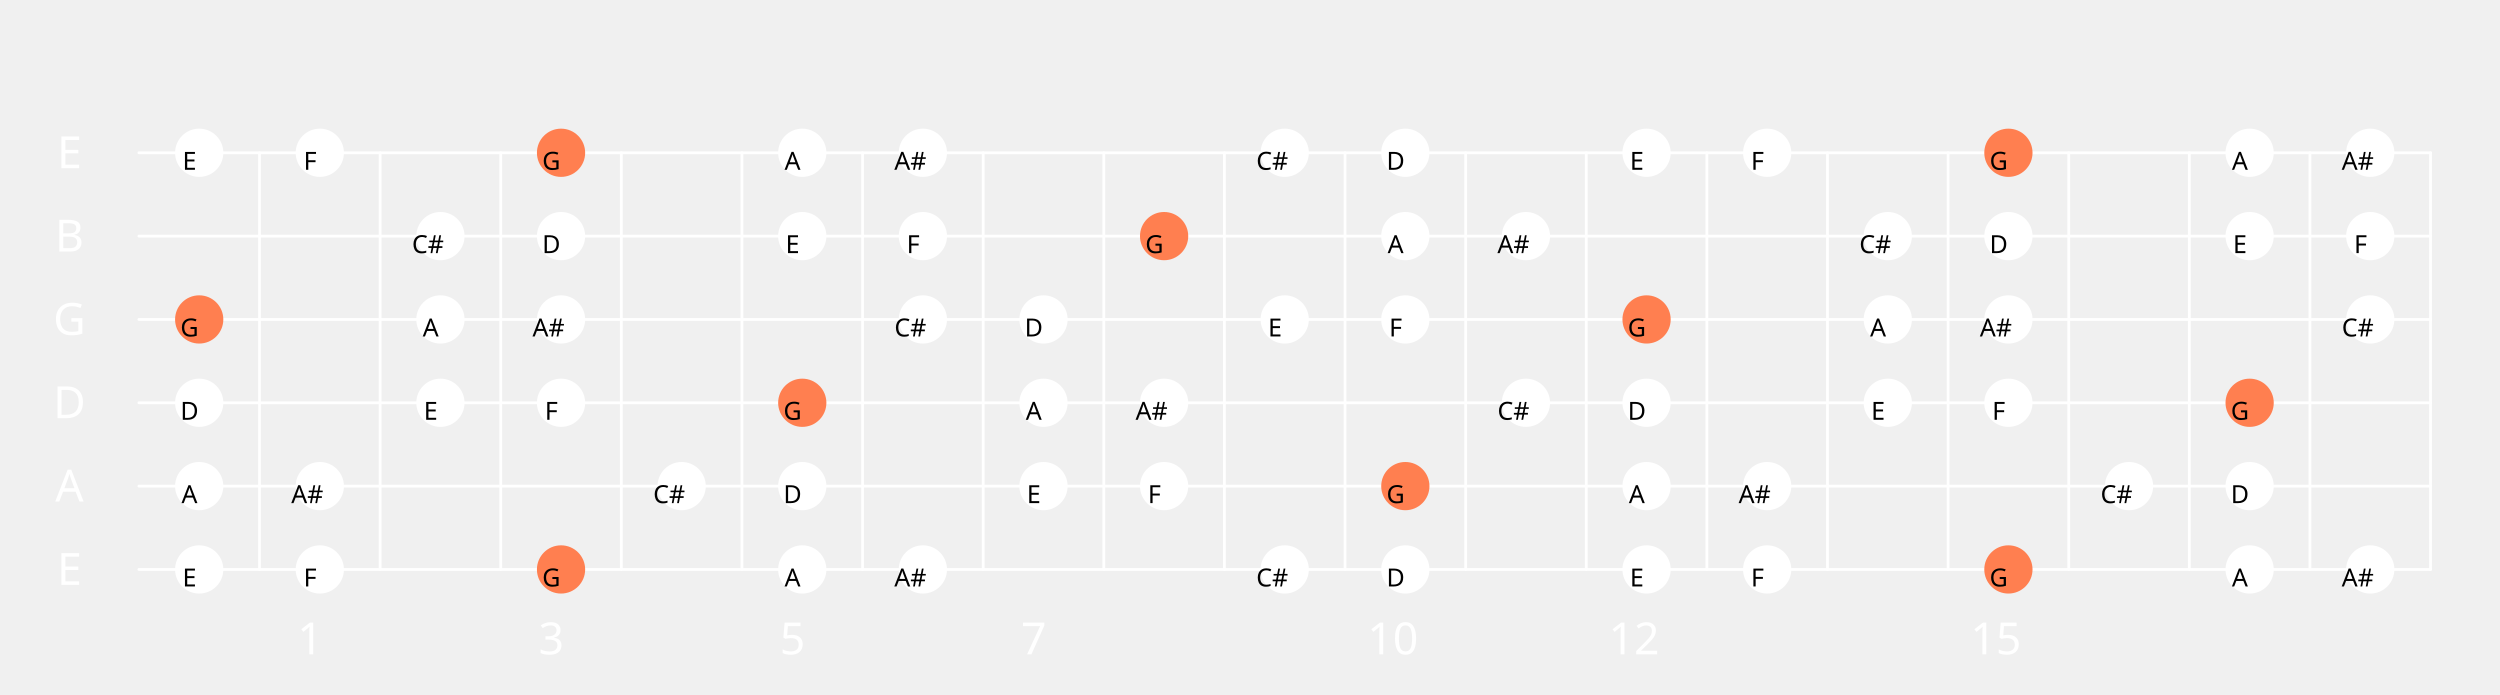
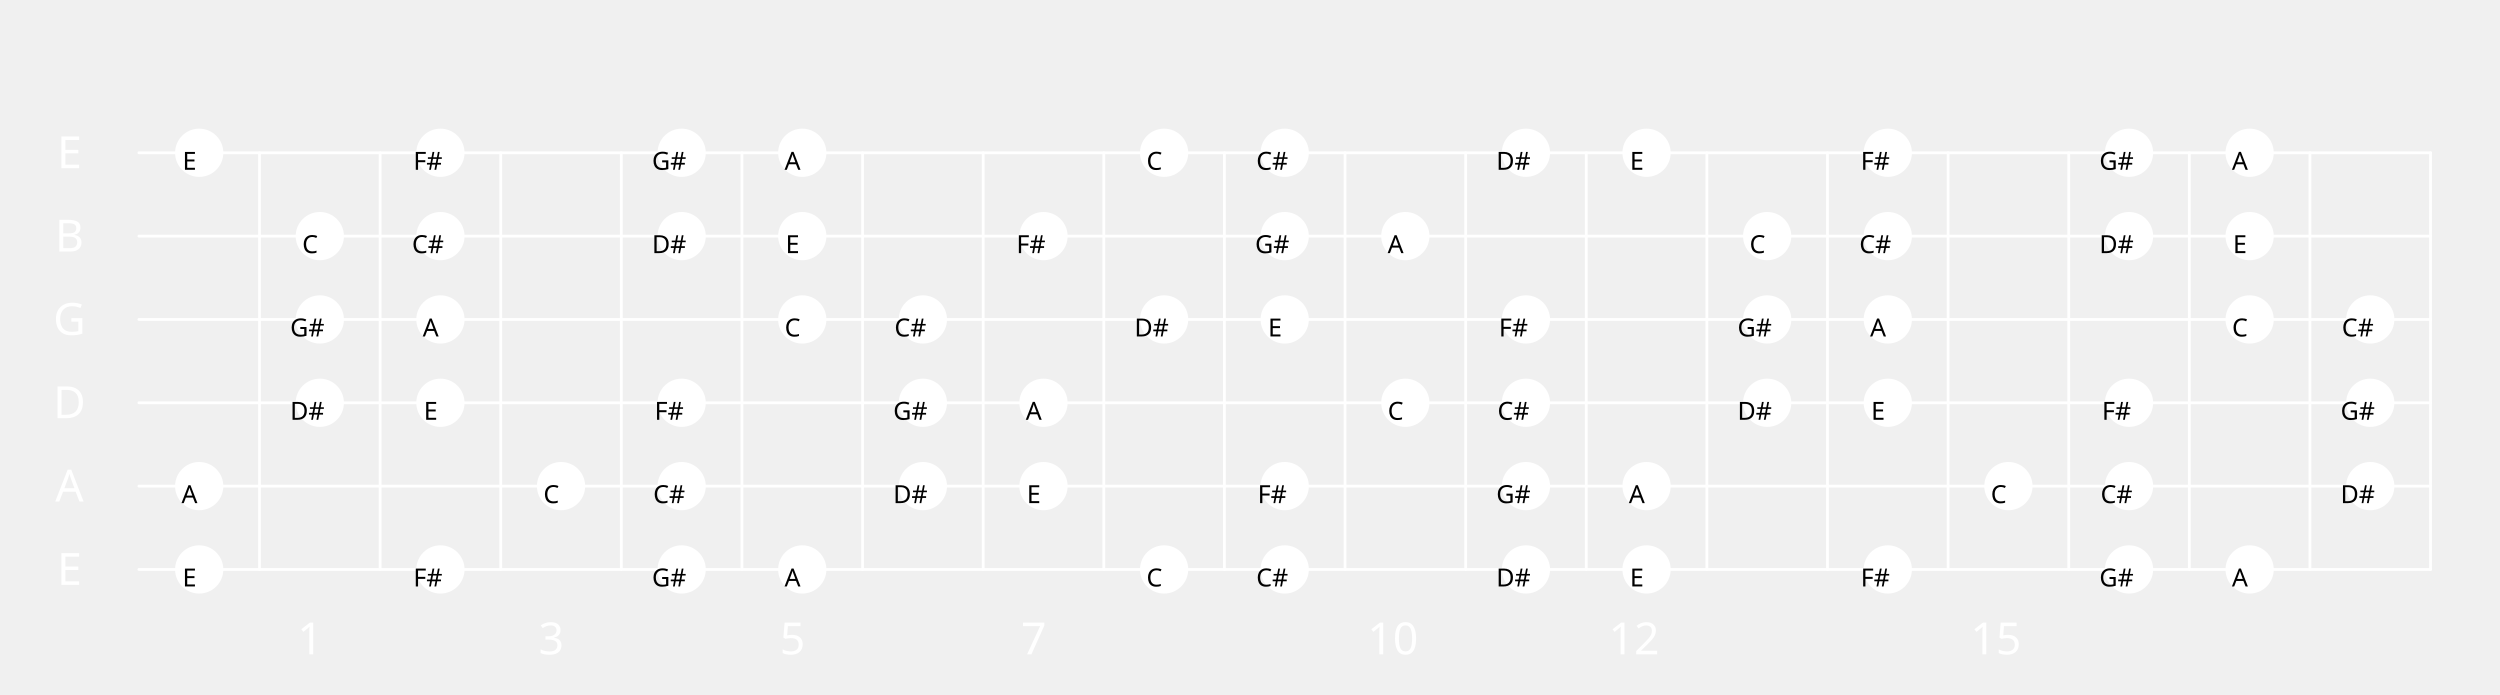
<svg xmlns="http://www.w3.org/2000/svg" class="chord-chart" font-size="16" height="250" preserveAspectRatio="xMidYMid mee    t" style="background: #282c34;" viewBox="0 0 900 250" width="900">
  <g class="grid" style="background: #282c34; stroke: white; stroke-linecap: round;">
    <path class="grid" d="M50,55 h825,0 M50,85 h825,0 M50,115 h825,0 M50,145 h825,0 M50,175 h825,0 M50,205 h825,0" />
    <path class="grid" d="M93.421,55 v150,0 M136.842,55 v150,0 M180.263,55 v150,0 M223.684,55 v150,0 M267.105,55 v150,0 M310.526,55 v150,0 M353.947,55 v150,0 M397.368,55 v150,0 M440.789,55 v150,0 M484.211,55 v150,0 M527.632,55 v150,0 M571.053,55 v150,0 M614.474,55 v150,0 M657.895,55 v150,0 M701.316,55 v150,0 M744.737,55 v150,0 M788.158,55 v150,0 M831.579,55 v150,0 M875,55 v150,0" />
  </g>
  <g class="text" style="font-family: Verdana; fill: white" text-anchor="middle">
    <text class="header" dominant-baseline="middle" style="font-family: Verdana; fill: white" x="111.632" y="230">
1
</text>
    <text class="header" dominant-baseline="middle" style="font-family: Verdana; fill: white" x="198.474" y="230">
3
</text>
    <text class="header" dominant-baseline="middle" style="font-family: Verdana; fill: white" x="285.316" y="230">
5
</text>
    <text class="header" dominant-baseline="middle" style="font-family: Verdana; fill: white" x="372.158" y="230">
7
</text>
    <text class="header" dominant-baseline="middle" dx="-1" style="font-family: Verdana; fill: white" x="502.421" y="230">
10
</text>
    <text class="header" dominant-baseline="middle" dx="-1" style="font-family: Verdana; fill: white" x="589.263" y="230">
12
</text>
    <text class="header" dominant-baseline="middle" dx="-1" style="font-family: Verdana; fill: white" x="719.526" y="230">
15
</text>
  </g>
-   <g class="circle_tonic" fill="coral">
-     <circle cx="201.974" cy="205" r="8.684" />
-     <circle cx="723.026" cy="205" r="8.684" />
-     <circle cx="505.921" cy="175" r="8.684" />
-     <circle cx="288.816" cy="145" r="8.684" />
-     <circle cx="809.868" cy="145" r="8.684" />
-     <circle cx="71.711" cy="115" r="8.684" />
-     <circle cx="592.763" cy="115" r="8.684" />
-     <circle cx="419.079" cy="85" r="8.684" />
-     <circle cx="201.974" cy="55" r="8.684" />
-     <circle cx="723.026" cy="55" r="8.684" />
-   </g>
+   <g class="circle_tonic" fill="coral" />
  <g class="circle_in_scale" fill="white">
    <circle cx="71.711" cy="205" r="8.684" />
-     <circle cx="115.132" cy="205" r="8.684" />
+     <circle cx="158.553" cy="205" r="8.684" />
+     <circle cx="245.395" cy="205" r="8.684" />
    <circle cx="288.816" cy="205" r="8.684" />
-     <circle cx="332.237" cy="205" r="8.684" />
+     <circle cx="419.079" cy="205" r="8.684" />
    <circle cx="462.5" cy="205" r="8.684" />
-     <circle cx="505.921" cy="205" r="8.684" />
+     <circle cx="549.342" cy="205" r="8.684" />
    <circle cx="592.763" cy="205" r="8.684" />
-     <circle cx="636.184" cy="205" r="8.684" />
+     <circle cx="679.605" cy="205" r="8.684" />
+     <circle cx="766.447" cy="205" r="8.684" />
    <circle cx="809.868" cy="205" r="8.684" />
-     <circle cx="853.289" cy="205" r="8.684" />
    <circle cx="71.711" cy="175" r="8.684" />
-     <circle cx="115.132" cy="175" r="8.684" />
+     <circle cx="201.974" cy="175" r="8.684" />
    <circle cx="245.395" cy="175" r="8.684" />
-     <circle cx="288.816" cy="175" r="8.684" />
+     <circle cx="332.237" cy="175" r="8.684" />
    <circle cx="375.658" cy="175" r="8.684" />
-     <circle cx="419.079" cy="175" r="8.684" />
+     <circle cx="462.5" cy="175" r="8.684" />
+     <circle cx="549.342" cy="175" r="8.684" />
    <circle cx="592.763" cy="175" r="8.684" />
-     <circle cx="636.184" cy="175" r="8.684" />
+     <circle cx="723.026" cy="175" r="8.684" />
    <circle cx="766.447" cy="175" r="8.684" />
-     <circle cx="809.868" cy="175" r="8.684" />
-     <circle cx="71.711" cy="145" r="8.684" />
+     <circle cx="853.289" cy="175" r="8.684" />
+     <circle cx="115.132" cy="145" r="8.684" />
    <circle cx="158.553" cy="145" r="8.684" />
-     <circle cx="201.974" cy="145" r="8.684" />
+     <circle cx="245.395" cy="145" r="8.684" />
+     <circle cx="332.237" cy="145" r="8.684" />
    <circle cx="375.658" cy="145" r="8.684" />
-     <circle cx="419.079" cy="145" r="8.684" />
+     <circle cx="505.921" cy="145" r="8.684" />
    <circle cx="549.342" cy="145" r="8.684" />
-     <circle cx="592.763" cy="145" r="8.684" />
+     <circle cx="636.184" cy="145" r="8.684" />
    <circle cx="679.605" cy="145" r="8.684" />
-     <circle cx="723.026" cy="145" r="8.684" />
+     <circle cx="766.447" cy="145" r="8.684" />
+     <circle cx="853.289" cy="145" r="8.684" />
+     <circle cx="115.132" cy="115" r="8.684" />
    <circle cx="158.553" cy="115" r="8.684" />
-     <circle cx="201.974" cy="115" r="8.684" />
+     <circle cx="288.816" cy="115" r="8.684" />
    <circle cx="332.237" cy="115" r="8.684" />
-     <circle cx="375.658" cy="115" r="8.684" />
+     <circle cx="419.079" cy="115" r="8.684" />
    <circle cx="462.5" cy="115" r="8.684" />
-     <circle cx="505.921" cy="115" r="8.684" />
+     <circle cx="549.342" cy="115" r="8.684" />
+     <circle cx="636.184" cy="115" r="8.684" />
    <circle cx="679.605" cy="115" r="8.684" />
-     <circle cx="723.026" cy="115" r="8.684" />
+     <circle cx="809.868" cy="115" r="8.684" />
    <circle cx="853.289" cy="115" r="8.684" />
+     <circle cx="115.132" cy="85" r="8.684" />
    <circle cx="158.553" cy="85" r="8.684" />
-     <circle cx="201.974" cy="85" r="8.684" />
+     <circle cx="245.395" cy="85" r="8.684" />
    <circle cx="288.816" cy="85" r="8.684" />
-     <circle cx="332.237" cy="85" r="8.684" />
+     <circle cx="375.658" cy="85" r="8.684" />
+     <circle cx="462.5" cy="85" r="8.684" />
    <circle cx="505.921" cy="85" r="8.684" />
-     <circle cx="549.342" cy="85" r="8.684" />
+     <circle cx="636.184" cy="85" r="8.684" />
    <circle cx="679.605" cy="85" r="8.684" />
-     <circle cx="723.026" cy="85" r="8.684" />
+     <circle cx="766.447" cy="85" r="8.684" />
    <circle cx="809.868" cy="85" r="8.684" />
-     <circle cx="853.289" cy="85" r="8.684" />
    <circle cx="71.711" cy="55" r="8.684" />
-     <circle cx="115.132" cy="55" r="8.684" />
+     <circle cx="158.553" cy="55" r="8.684" />
+     <circle cx="245.395" cy="55" r="8.684" />
    <circle cx="288.816" cy="55" r="8.684" />
-     <circle cx="332.237" cy="55" r="8.684" />
+     <circle cx="419.079" cy="55" r="8.684" />
    <circle cx="462.5" cy="55" r="8.684" />
-     <circle cx="505.921" cy="55" r="8.684" />
+     <circle cx="549.342" cy="55" r="8.684" />
    <circle cx="592.763" cy="55" r="8.684" />
-     <circle cx="636.184" cy="55" r="8.684" />
+     <circle cx="679.605" cy="55" r="8.684" />
+     <circle cx="766.447" cy="55" r="8.684" />
    <circle cx="809.868" cy="55" r="8.684" />
-     <circle cx="853.289" cy="55" r="8.684" />
  </g>
  <g class="text_circle" fill="black" font-size="9" style="font-family: Verdana;" text-anchor="middle">
    <text dominant-baseline="middle" style="font-family: Verdana; fill: black" x="68.211" y="208">
E
</text>
-     <text dominant-baseline="middle" style="font-family: Verdana; fill: black" x="111.632" y="208">
- F
- </text>
-     <text dominant-baseline="middle" style="font-family: Verdana; fill: black" x="198.474" y="208">
- G
+     <text dominant-baseline="middle" dx="-1" style="font-family: Verdana; fill: black" x="155.053" y="208">
+ F#
+ </text>
+     <text dominant-baseline="middle" dx="-1" style="font-family: Verdana; fill: black" x="241.895" y="208">
+ G#
</text>
    <text dominant-baseline="middle" style="font-family: Verdana; fill: black" x="285.316" y="208">
A
</text>
-     <text dominant-baseline="middle" dx="-1" style="font-family: Verdana; fill: black" x="328.737" y="208">
- A#
+     <text dominant-baseline="middle" style="font-family: Verdana; fill: black" x="415.579" y="208">
+ C
</text>
    <text dominant-baseline="middle" dx="-1" style="font-family: Verdana; fill: black" x="459" y="208">
C#
</text>
-     <text dominant-baseline="middle" style="font-family: Verdana; fill: black" x="502.421" y="208">
- D
+     <text dominant-baseline="middle" dx="-1" style="font-family: Verdana; fill: black" x="545.842" y="208">
+ D#
</text>
    <text dominant-baseline="middle" style="font-family: Verdana; fill: black" x="589.263" y="208">
E
</text>
-     <text dominant-baseline="middle" style="font-family: Verdana; fill: black" x="632.684" y="208">
- F
- </text>
-     <text dominant-baseline="middle" style="font-family: Verdana; fill: black" x="719.526" y="208">
- G
+     <text dominant-baseline="middle" dx="-1" style="font-family: Verdana; fill: black" x="676.105" y="208">
+ F#
+ </text>
+     <text dominant-baseline="middle" dx="-1" style="font-family: Verdana; fill: black" x="762.947" y="208">
+ G#
</text>
    <text dominant-baseline="middle" style="font-family: Verdana; fill: black" x="806.368" y="208">
A
</text>
-     <text dominant-baseline="middle" dx="-1" style="font-family: Verdana; fill: black" x="849.789" y="208">
- A#
- </text>
    <text dominant-baseline="middle" style="font-family: Verdana; fill: black" x="68.211" y="178">
A
</text>
-     <text dominant-baseline="middle" dx="-1" style="font-family: Verdana; fill: black" x="111.632" y="178">
- A#
+     <text dominant-baseline="middle" style="font-family: Verdana; fill: black" x="198.474" y="178">
+ C
</text>
    <text dominant-baseline="middle" dx="-1" style="font-family: Verdana; fill: black" x="241.895" y="178">
C#
</text>
-     <text dominant-baseline="middle" style="font-family: Verdana; fill: black" x="285.316" y="178">
- D
+     <text dominant-baseline="middle" dx="-1" style="font-family: Verdana; fill: black" x="328.737" y="178">
+ D#
</text>
    <text dominant-baseline="middle" style="font-family: Verdana; fill: black" x="372.158" y="178">
E
</text>
-     <text dominant-baseline="middle" style="font-family: Verdana; fill: black" x="415.579" y="178">
- F
- </text>
-     <text dominant-baseline="middle" style="font-family: Verdana; fill: black" x="502.421" y="178">
- G
+     <text dominant-baseline="middle" dx="-1" style="font-family: Verdana; fill: black" x="459" y="178">
+ F#
+ </text>
+     <text dominant-baseline="middle" dx="-1" style="font-family: Verdana; fill: black" x="545.842" y="178">
+ G#
</text>
    <text dominant-baseline="middle" style="font-family: Verdana; fill: black" x="589.263" y="178">
A
</text>
-     <text dominant-baseline="middle" dx="-1" style="font-family: Verdana; fill: black" x="632.684" y="178">
- A#
+     <text dominant-baseline="middle" style="font-family: Verdana; fill: black" x="719.526" y="178">
+ C
</text>
    <text dominant-baseline="middle" dx="-1" style="font-family: Verdana; fill: black" x="762.947" y="178">
C#
</text>
-     <text dominant-baseline="middle" style="font-family: Verdana; fill: black" x="806.368" y="178">
- D
- </text>
-     <text dominant-baseline="middle" style="font-family: Verdana; fill: black" x="68.211" y="148">
- D
+     <text dominant-baseline="middle" dx="-1" style="font-family: Verdana; fill: black" x="849.789" y="178">
+ D#
+ </text>
+     <text dominant-baseline="middle" dx="-1" style="font-family: Verdana; fill: black" x="111.632" y="148">
+ D#
</text>
    <text dominant-baseline="middle" style="font-family: Verdana; fill: black" x="155.053" y="148">
E
</text>
-     <text dominant-baseline="middle" style="font-family: Verdana; fill: black" x="198.474" y="148">
- F
- </text>
-     <text dominant-baseline="middle" style="font-family: Verdana; fill: black" x="285.316" y="148">
- G
+     <text dominant-baseline="middle" dx="-1" style="font-family: Verdana; fill: black" x="241.895" y="148">
+ F#
+ </text>
+     <text dominant-baseline="middle" dx="-1" style="font-family: Verdana; fill: black" x="328.737" y="148">
+ G#
</text>
    <text dominant-baseline="middle" style="font-family: Verdana; fill: black" x="372.158" y="148">
A
</text>
-     <text dominant-baseline="middle" dx="-1" style="font-family: Verdana; fill: black" x="415.579" y="148">
- A#
+     <text dominant-baseline="middle" style="font-family: Verdana; fill: black" x="502.421" y="148">
+ C
</text>
    <text dominant-baseline="middle" dx="-1" style="font-family: Verdana; fill: black" x="545.842" y="148">
C#
</text>
-     <text dominant-baseline="middle" style="font-family: Verdana; fill: black" x="589.263" y="148">
- D
+     <text dominant-baseline="middle" dx="-1" style="font-family: Verdana; fill: black" x="632.684" y="148">
+ D#
</text>
    <text dominant-baseline="middle" style="font-family: Verdana; fill: black" x="676.105" y="148">
E
</text>
-     <text dominant-baseline="middle" style="font-family: Verdana; fill: black" x="719.526" y="148">
- F
- </text>
-     <text dominant-baseline="middle" style="font-family: Verdana; fill: black" x="806.368" y="148">
- G
- </text>
-     <text dominant-baseline="middle" style="font-family: Verdana; fill: black" x="68.211" y="118">
- G
+     <text dominant-baseline="middle" dx="-1" style="font-family: Verdana; fill: black" x="762.947" y="148">
+ F#
+ </text>
+     <text dominant-baseline="middle" dx="-1" style="font-family: Verdana; fill: black" x="849.789" y="148">
+ G#
+ </text>
+     <text dominant-baseline="middle" dx="-1" style="font-family: Verdana; fill: black" x="111.632" y="118">
+ G#
</text>
    <text dominant-baseline="middle" style="font-family: Verdana; fill: black" x="155.053" y="118">
A
</text>
-     <text dominant-baseline="middle" dx="-1" style="font-family: Verdana; fill: black" x="198.474" y="118">
- A#
+     <text dominant-baseline="middle" style="font-family: Verdana; fill: black" x="285.316" y="118">
+ C
</text>
    <text dominant-baseline="middle" dx="-1" style="font-family: Verdana; fill: black" x="328.737" y="118">
C#
</text>
-     <text dominant-baseline="middle" style="font-family: Verdana; fill: black" x="372.158" y="118">
- D
+     <text dominant-baseline="middle" dx="-1" style="font-family: Verdana; fill: black" x="415.579" y="118">
+ D#
</text>
    <text dominant-baseline="middle" style="font-family: Verdana; fill: black" x="459" y="118">
E
</text>
-     <text dominant-baseline="middle" style="font-family: Verdana; fill: black" x="502.421" y="118">
- F
- </text>
-     <text dominant-baseline="middle" style="font-family: Verdana; fill: black" x="589.263" y="118">
- G
+     <text dominant-baseline="middle" dx="-1" style="font-family: Verdana; fill: black" x="545.842" y="118">
+ F#
+ </text>
+     <text dominant-baseline="middle" dx="-1" style="font-family: Verdana; fill: black" x="632.684" y="118">
+ G#
</text>
    <text dominant-baseline="middle" style="font-family: Verdana; fill: black" x="676.105" y="118">
A
</text>
-     <text dominant-baseline="middle" dx="-1" style="font-family: Verdana; fill: black" x="719.526" y="118">
- A#
+     <text dominant-baseline="middle" style="font-family: Verdana; fill: black" x="806.368" y="118">
+ C
</text>
    <text dominant-baseline="middle" dx="-1" style="font-family: Verdana; fill: black" x="849.789" y="118">
C#
</text>
+     <text dominant-baseline="middle" style="font-family: Verdana; fill: black" x="111.632" y="88">
+ C
+ </text>
    <text dominant-baseline="middle" dx="-1" style="font-family: Verdana; fill: black" x="155.053" y="88">
C#
</text>
-     <text dominant-baseline="middle" style="font-family: Verdana; fill: black" x="198.474" y="88">
- D
+     <text dominant-baseline="middle" dx="-1" style="font-family: Verdana; fill: black" x="241.895" y="88">
+ D#
</text>
    <text dominant-baseline="middle" style="font-family: Verdana; fill: black" x="285.316" y="88">
E
</text>
-     <text dominant-baseline="middle" style="font-family: Verdana; fill: black" x="328.737" y="88">
- F
- </text>
-     <text dominant-baseline="middle" style="font-family: Verdana; fill: black" x="415.579" y="88">
- G
+     <text dominant-baseline="middle" dx="-1" style="font-family: Verdana; fill: black" x="372.158" y="88">
+ F#
+ </text>
+     <text dominant-baseline="middle" dx="-1" style="font-family: Verdana; fill: black" x="459" y="88">
+ G#
</text>
    <text dominant-baseline="middle" style="font-family: Verdana; fill: black" x="502.421" y="88">
A
</text>
-     <text dominant-baseline="middle" dx="-1" style="font-family: Verdana; fill: black" x="545.842" y="88">
- A#
+     <text dominant-baseline="middle" style="font-family: Verdana; fill: black" x="632.684" y="88">
+ C
</text>
    <text dominant-baseline="middle" dx="-1" style="font-family: Verdana; fill: black" x="676.105" y="88">
C#
</text>
-     <text dominant-baseline="middle" style="font-family: Verdana; fill: black" x="719.526" y="88">
- D
+     <text dominant-baseline="middle" dx="-1" style="font-family: Verdana; fill: black" x="762.947" y="88">
+ D#
</text>
    <text dominant-baseline="middle" style="font-family: Verdana; fill: black" x="806.368" y="88">
E
</text>
-     <text dominant-baseline="middle" style="font-family: Verdana; fill: black" x="849.789" y="88">
- F
- </text>
    <text dominant-baseline="middle" style="font-family: Verdana; fill: black" x="68.211" y="58">
E
</text>
-     <text dominant-baseline="middle" style="font-family: Verdana; fill: black" x="111.632" y="58">
- F
- </text>
-     <text dominant-baseline="middle" style="font-family: Verdana; fill: black" x="198.474" y="58">
- G
+     <text dominant-baseline="middle" dx="-1" style="font-family: Verdana; fill: black" x="155.053" y="58">
+ F#
+ </text>
+     <text dominant-baseline="middle" dx="-1" style="font-family: Verdana; fill: black" x="241.895" y="58">
+ G#
</text>
    <text dominant-baseline="middle" style="font-family: Verdana; fill: black" x="285.316" y="58">
A
</text>
-     <text dominant-baseline="middle" dx="-1" style="font-family: Verdana; fill: black" x="328.737" y="58">
- A#
+     <text dominant-baseline="middle" style="font-family: Verdana; fill: black" x="415.579" y="58">
+ C
</text>
    <text dominant-baseline="middle" dx="-1" style="font-family: Verdana; fill: black" x="459" y="58">
C#
</text>
-     <text dominant-baseline="middle" style="font-family: Verdana; fill: black" x="502.421" y="58">
- D
+     <text dominant-baseline="middle" dx="-1" style="font-family: Verdana; fill: black" x="545.842" y="58">
+ D#
</text>
    <text dominant-baseline="middle" style="font-family: Verdana; fill: black" x="589.263" y="58">
E
</text>
-     <text dominant-baseline="middle" style="font-family: Verdana; fill: black" x="632.684" y="58">
- F
- </text>
-     <text dominant-baseline="middle" style="font-family: Verdana; fill: black" x="719.526" y="58">
- G
+     <text dominant-baseline="middle" dx="-1" style="font-family: Verdana; fill: black" x="676.105" y="58">
+ F#
+ </text>
+     <text dominant-baseline="middle" dx="-1" style="font-family: Verdana; fill: black" x="762.947" y="58">
+ G#
</text>
    <text dominant-baseline="middle" style="font-family: Verdana; fill: black" x="806.368" y="58">
A
- </text>
-     <text dominant-baseline="middle" dx="-1" style="font-family: Verdana; fill: black" x="849.789" y="58">
- A#
</text>
  </g>
  <g class="text_circle" style="font-family: Verdana; fill: white;" text-anchor="middle">
    <text dominant-baseline="middle" style="font-family: Verdana; fill: white;" x="25" y="205">
E
</text>
    <text dominant-baseline="middle" style="font-family: Verdana; fill: white;" x="25" y="175">
A
</text>
    <text dominant-baseline="middle" style="font-family: Verdana; fill: white;" x="25" y="145">
D
</text>
    <text dominant-baseline="middle" style="font-family: Verdana; fill: white;" x="25" y="115">
G
</text>
    <text dominant-baseline="middle" style="font-family: Verdana; fill: white;" x="25" y="85">
B
</text>
    <text dominant-baseline="middle" style="font-family: Verdana; fill: white;" x="25" y="55">
E
</text>
  </g>
</svg>
